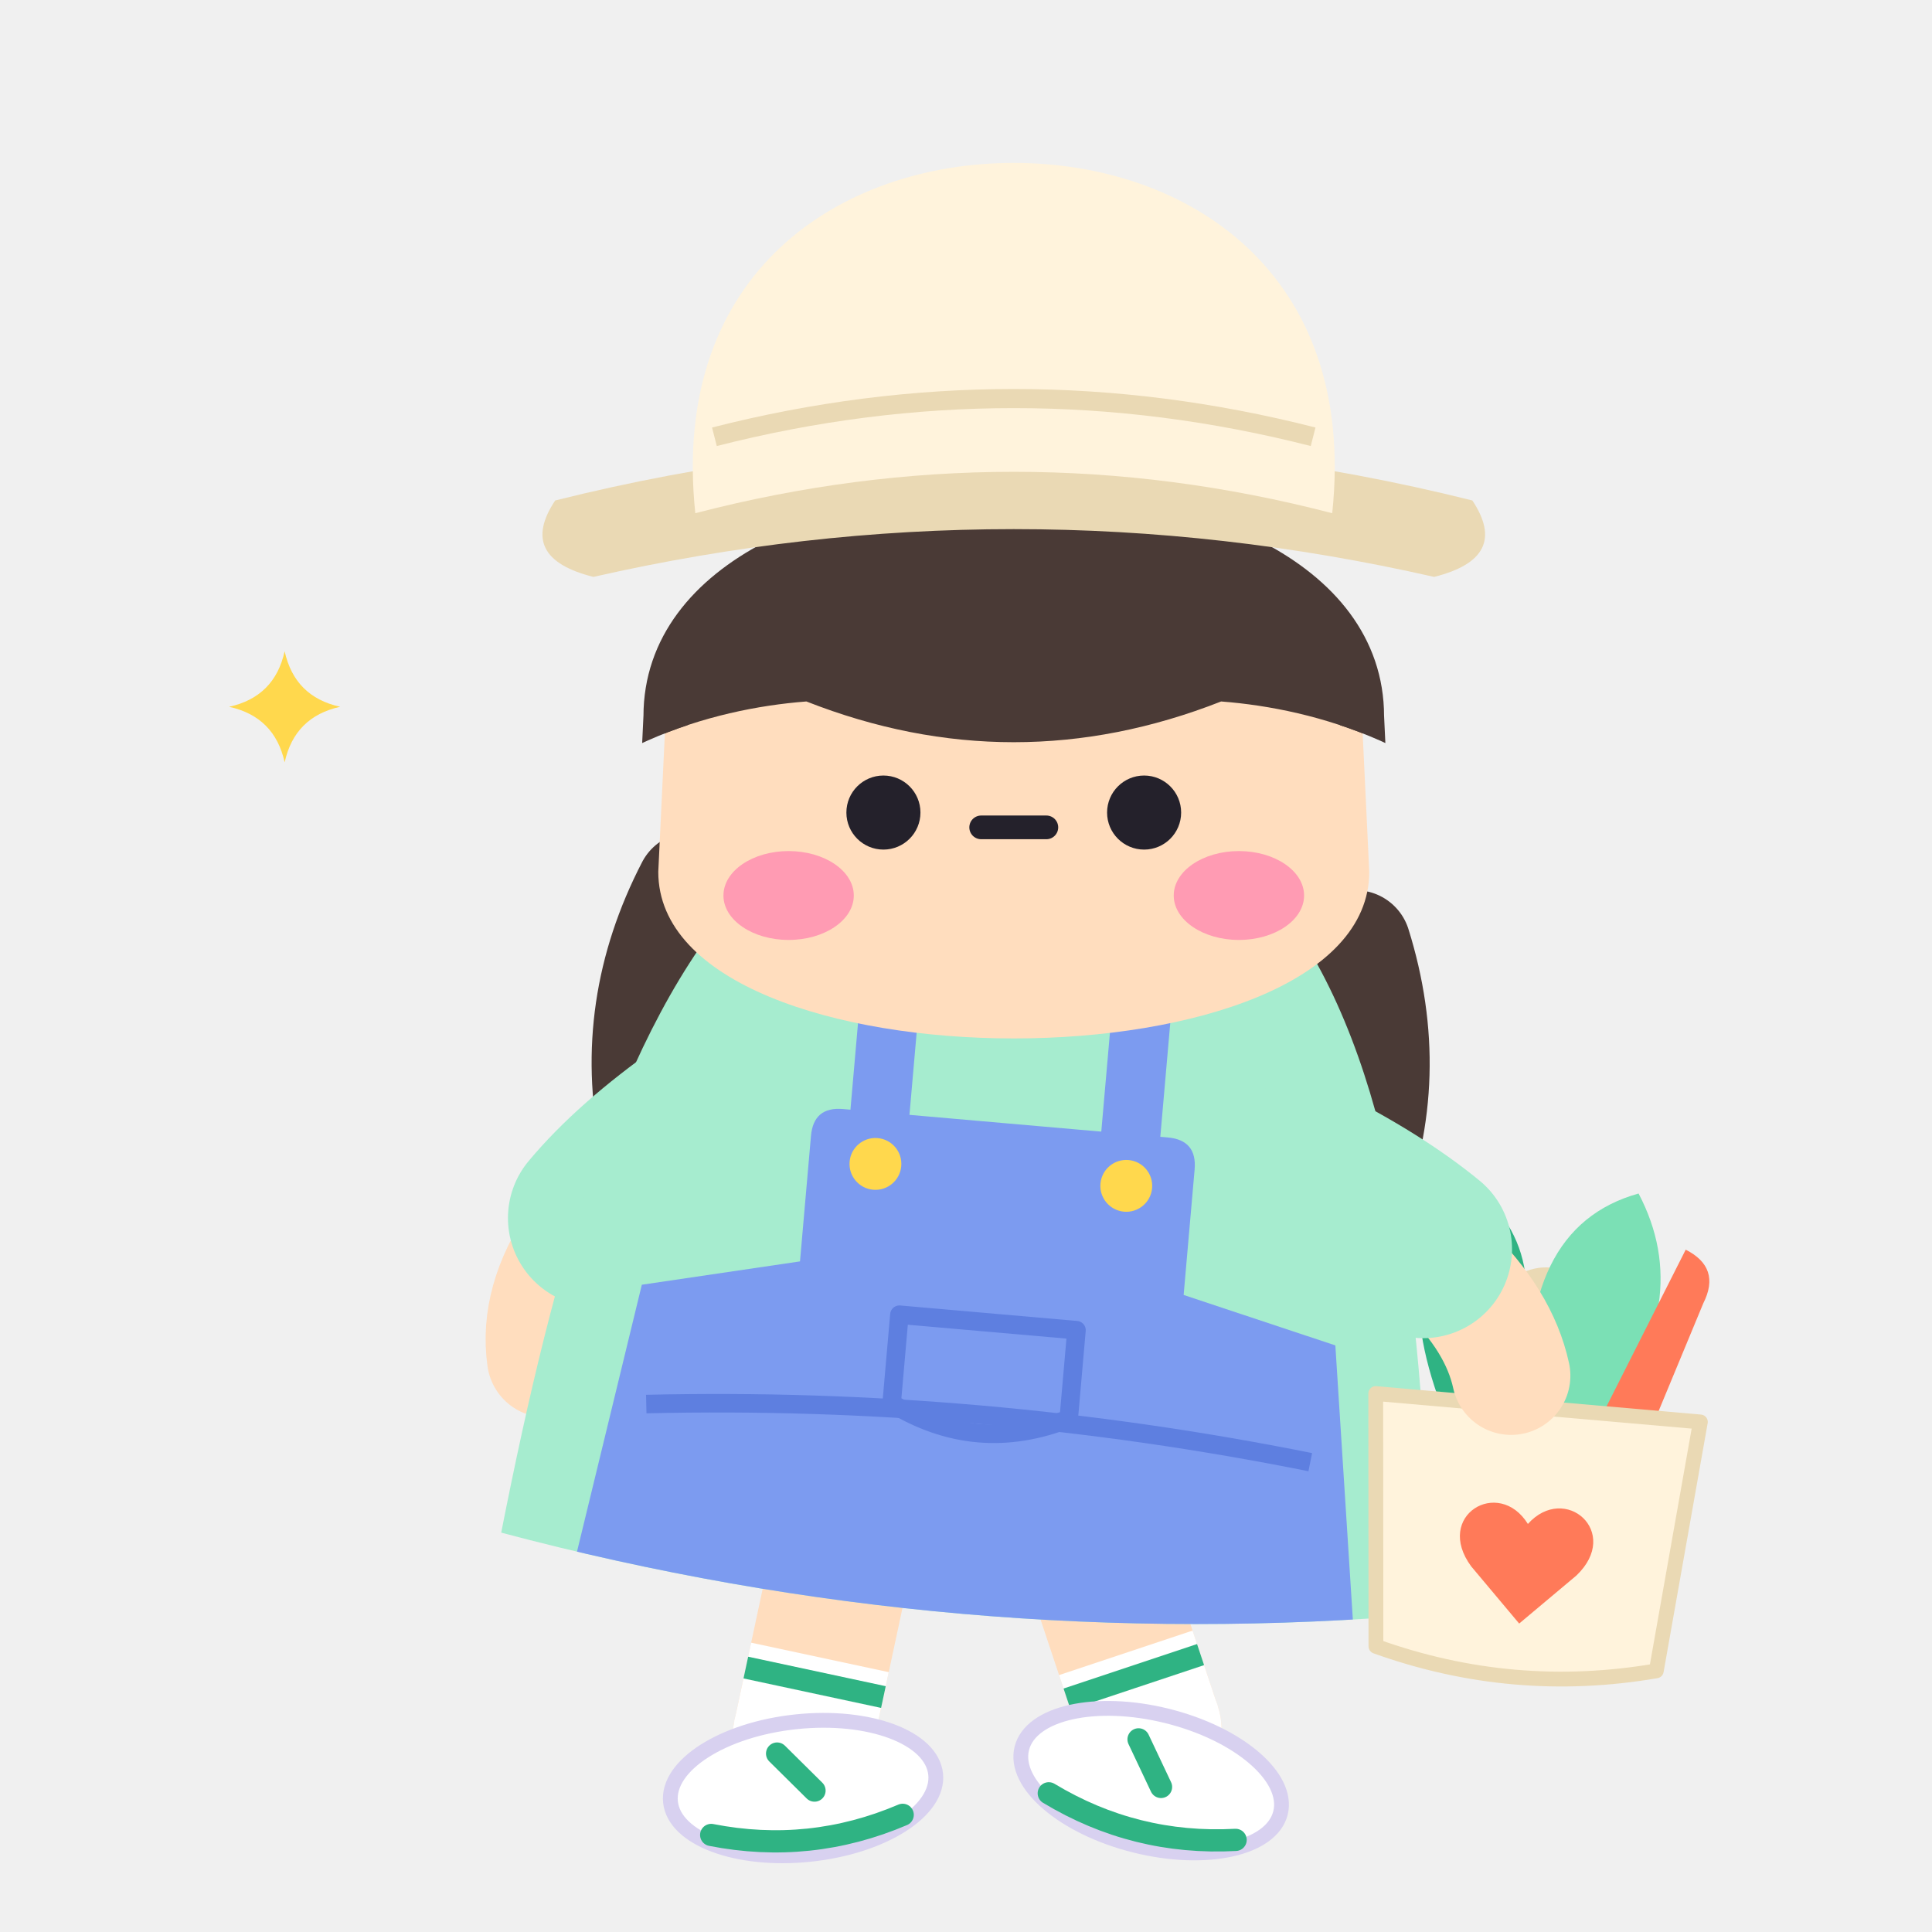
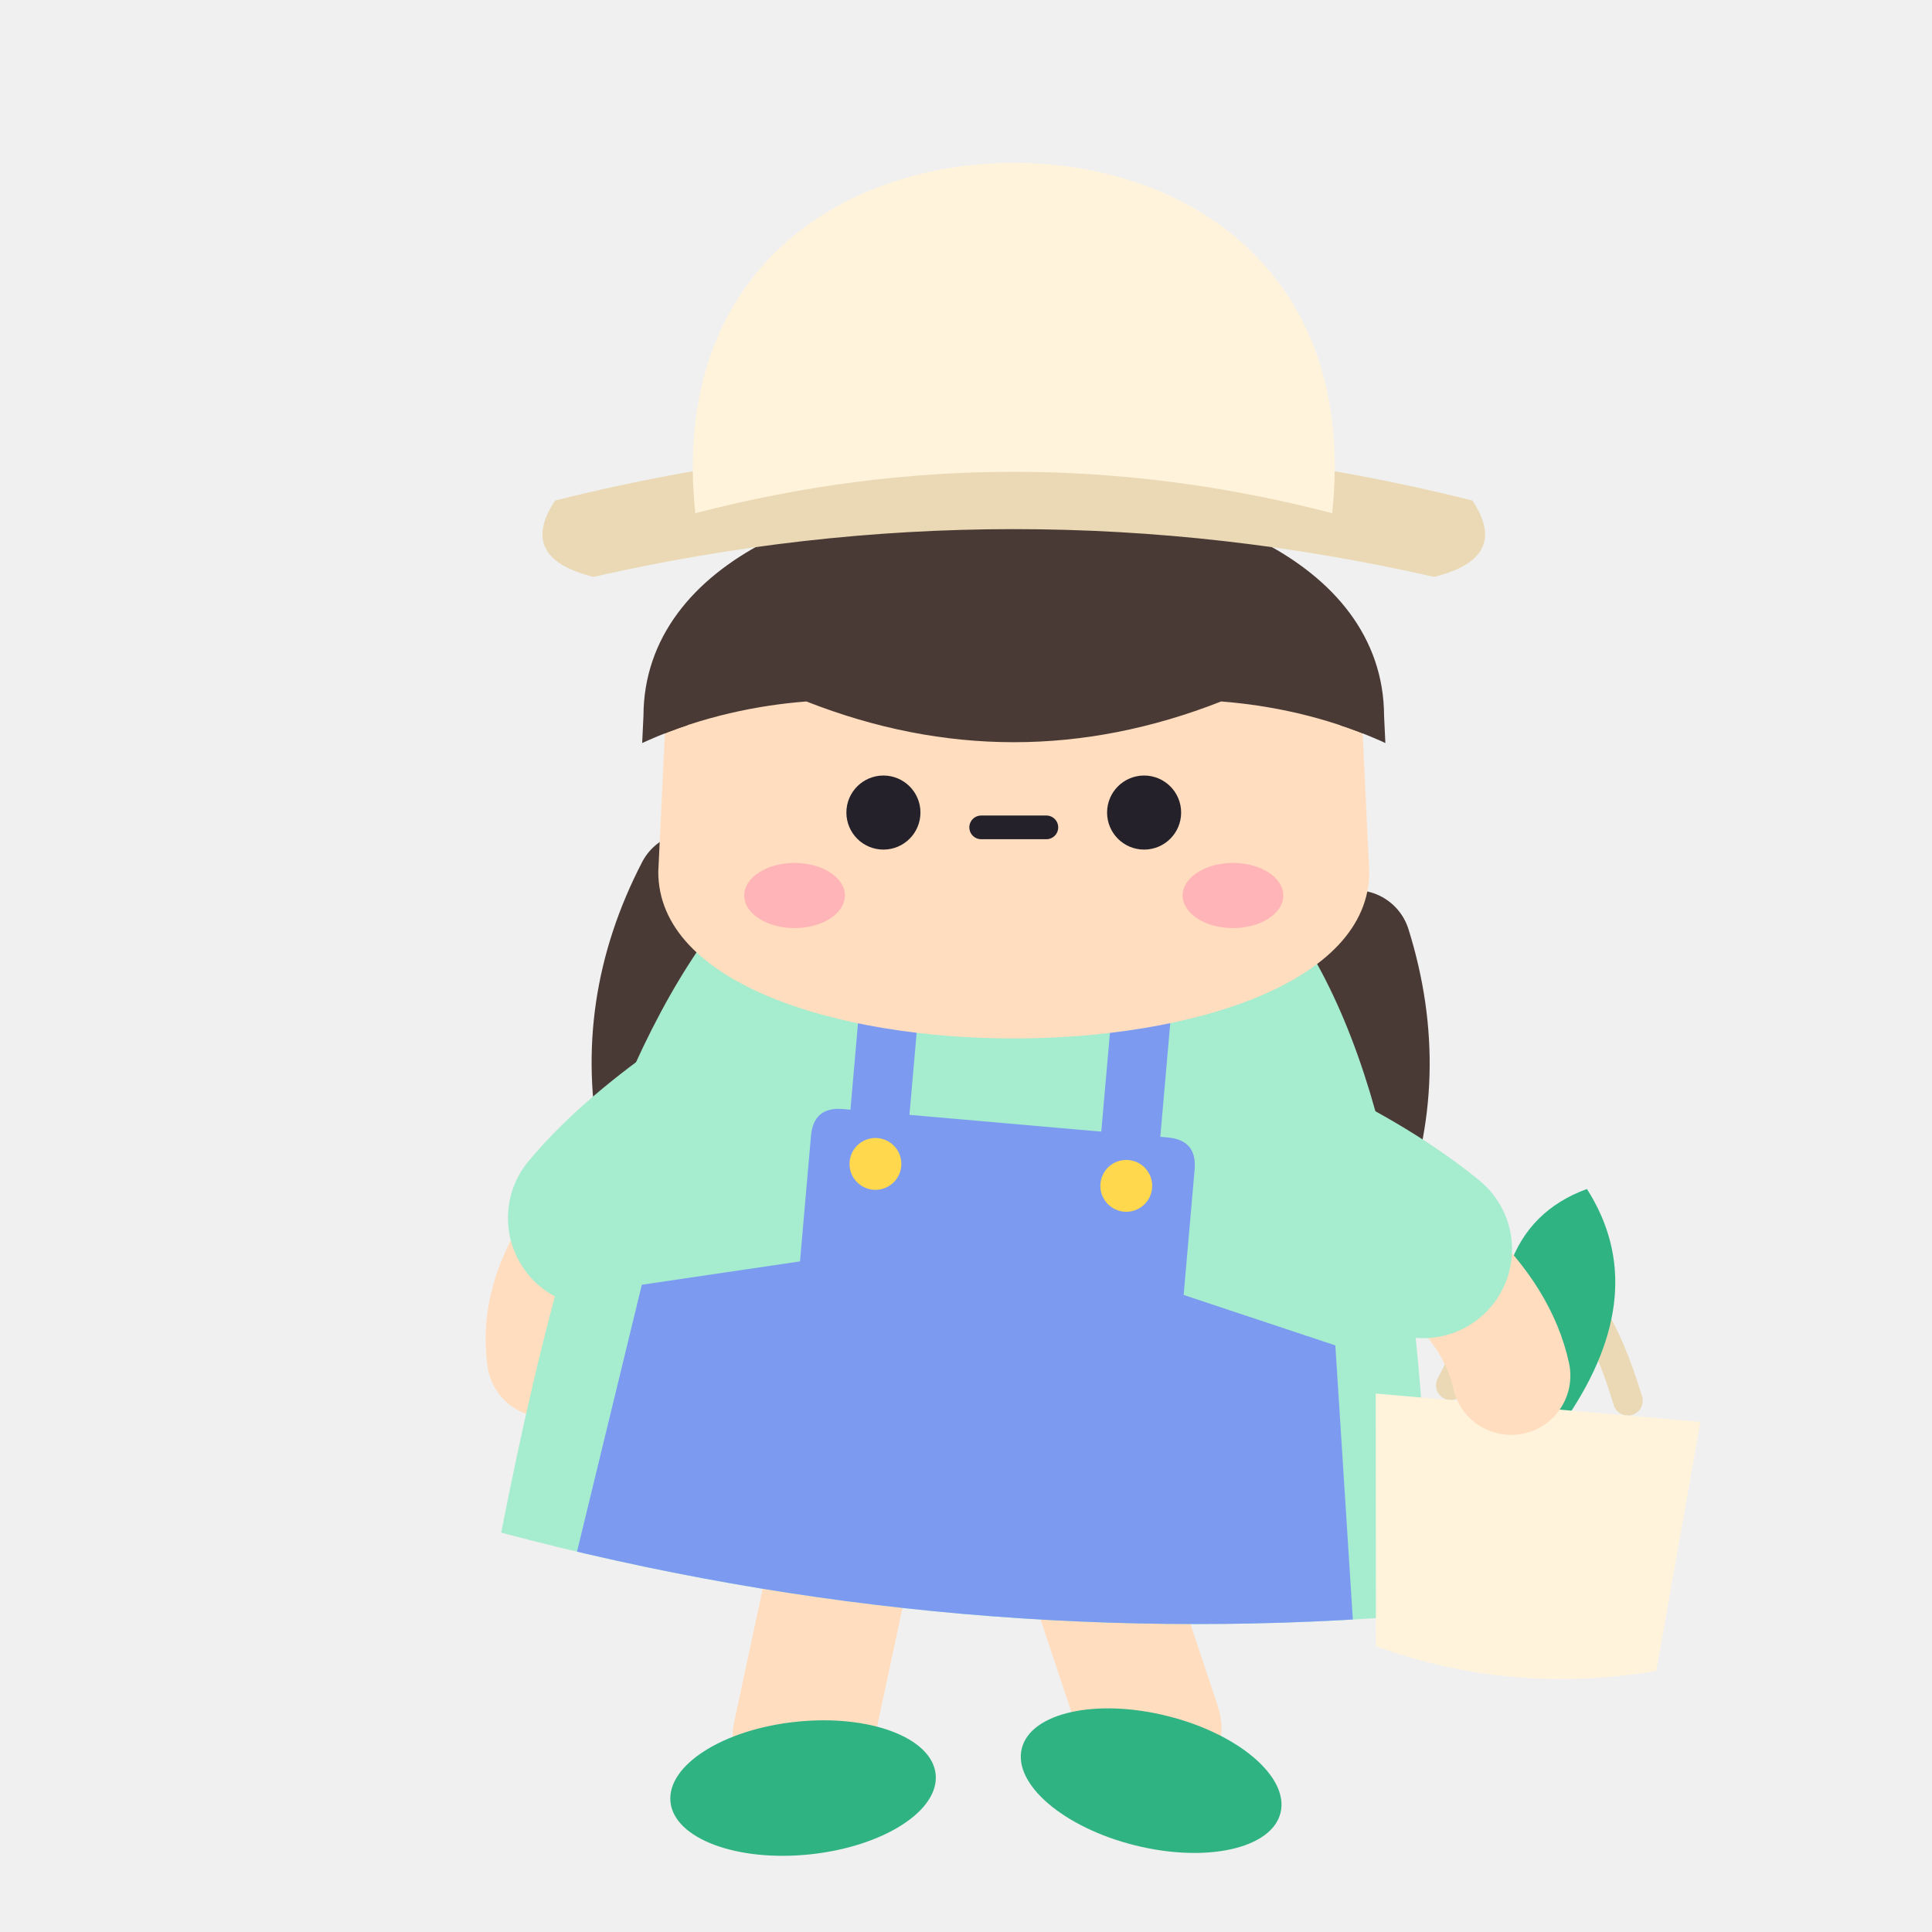
<svg xmlns="http://www.w3.org/2000/svg" viewBox="0 0 480 480" width="480" height="480">
  <g transform="translate(240 470) scale(0.92) translate(-240 -470)">
    <g>
      <path d="M208 372 L196 428" stroke="#FFDDBE" stroke-width="38" stroke-linecap="round" />
-       <path d="M200.56 406.72 L196 428" stroke="#FFFFFF" stroke-width="38" />
-       <circle cx="196" cy="428" r="19" fill="#FFFFFF" />
-       <path d="M217.698 417.421 L180.542 409.459" stroke="#2FB383" stroke-width="6" />
      <g transform="rotate(-6 196 442)">
-         <ellipse cx="196" cy="442" rx="36" ry="18" fill="#FFFFFF" stroke="#D8D1F0" stroke-width="4" />
-         <path d="M170 452 q26 8 52 0" stroke="#2FB383" stroke-width="6" stroke-linecap="round" fill="none" />
-         <path d="M190 432 l9 11" stroke="#2FB383" stroke-width="6" stroke-linecap="round" />
+         <ellipse cx="196" cy="442" rx="36" ry="18" fill="#2FB383" />
      </g>
      <path d="M272 372 L290 426" stroke="#FFDDBE" stroke-width="38" stroke-linecap="round" />
-       <path d="M283.16 405.48 L290 426" stroke="#FFFFFF" stroke-width="38" />
-       <circle cx="290" cy="426" r="19" fill="#FFFFFF" />
-       <path d="M303.345 405.952 L267.295 417.968" stroke="#2FB383" stroke-width="6" />
      <g transform="rotate(14 290 440)">
-         <ellipse cx="290" cy="440" rx="36" ry="18" fill="#FFFFFF" stroke="#D8D1F0" stroke-width="4" />
-         <path d="M264 450 q26 8 52 0" stroke="#2FB383" stroke-width="6" stroke-linecap="round" fill="none" />
-         <path d="M284 430 l9 11" stroke="#2FB383" stroke-width="6" stroke-linecap="round" />
+         <ellipse cx="290" cy="440" rx="36" ry="18" fill="#2FB383" />
      </g>
      <g transform="translate(0 0) rotate(5 240 384)">
        <path d="M150 206 q-14 34 -4 68 q6 24 -6 44" stroke="#4A3A36" stroke-width="30" stroke-linecap="round" fill="none" />
-         <rect x="130" y="296" width="36" height="16" rx="8" fill="#FF7A59" />
        <path d="M330 206 q14 34 4 68 q-6 24 6 44" stroke="#4A3A36" stroke-width="30" stroke-linecap="round" fill="none" />
-         <rect x="314" y="296" width="36" height="16" rx="8" fill="#FF7A59" />
        <path d="M160 268 Q115.0 306.0 122 336" stroke="#FFDDBE" stroke-width="32" stroke-linecap="round" fill="none" />
        <path d="M160 268 Q142.0 283.2 132.32 297.12" stroke="#A6ECCF" stroke-width="48" stroke-linecap="round" fill="none" />
        <clipPath id="c9">
          <path d="M164 206 C134 246 122 310 114 384 Q240 406 366 384 C358 310 346 246 316 206 Z" />
        </clipPath>
        <path d="M164 206 C134 246 122 310 114 384 Q240 406 366 384 C358 310 346 246 316 206 Z" fill="#A6ECCF" />
        <g clip-path="url(#c9)">
          <path d="M206 214 V270 M274 214 V270" stroke="#7C9BF0" stroke-width="16" stroke-linecap="round" />
          <path d="M196 262 H284 Q292 262 292 270 V304 L334 314 L348 406 H132 L146 314 L188 304 V270 Q188 262 196 262 Z" fill="#7C9BF0" />
          <circle cx="206" cy="276" r="7" fill="#FFD84D" />
          <circle cx="274" cy="276" r="7" fill="#FFD84D" />
-           <path d="M216 316 H264 V340 Q240 352 216 340 Z" fill="none" stroke="#5E7FE0" stroke-width="5" stroke-linejoin="round" />
-           <path d="M150 346 Q240 336 330 346" stroke="#5E7FE0" stroke-width="5" fill="none" />
        </g>
        <g transform="rotate(-5 240 236)">
          <path d="M146 152 C146 78 334 78 334 152 L336 194 C336 254 144 254 144 194 Z" fill="#FFDDBE" />
          <clipPath id="htoey">
            <path d="M100 40 H380 V190 C356 160 322 150 296 148 Q240 170 184 148 C158 150 124 160 100 190 Z" />
          </clipPath>
          <path d="M146 152 C146 78 334 78 334 152 L336 194 C336 254 144 254 144 194 Z" fill="#4A3A36" stroke="#4A3A36" stroke-width="12" stroke-linejoin="round" clip-path="url(#htoey)" />
          <g transform="translate(240 92) scale(0.86) translate(-240 -130)">
            <path d="M96 132 Q240 96 384 132 Q396 150 372 156 Q240 126 108 156 Q84 150 96 132 Z" fill="#EAD9B4" />
            <path d="M140 136 C132 60 186 26 240 26 C294 26 348 60 340 136 Q240 110 140 136 Z" fill="#FFF3DC" />
-             <path d="M146 112 Q240 88 334 112" stroke="#EAD9B4" stroke-width="6" fill="none" />
          </g>
          <g transform="translate(240 178) scale(0.8) translate(-240 -262)">
-             <ellipse cx="164" cy="290" rx="22" ry="15" fill="#FF8FB1" opacity="0.85" />
-             <ellipse cx="316" cy="290" rx="22" ry="15" fill="#FF8FB1" opacity="0.85" />
+             <ellipse cx="166" cy="290" rx="17" ry="11" fill="#FF8FB1" opacity="0.51" />
+             <ellipse cx="314" cy="290" rx="17" ry="11" fill="#FF8FB1" opacity="0.51" />
            <path d="M229 267 h22" stroke="#24212B" stroke-width="8" stroke-linecap="round" />
            <circle cx="196" cy="262" r="12.5" fill="#24212B" />
            <circle cx="284" cy="262" r="12.5" fill="#24212B" />
          </g>
        </g>
        <path d="M366 322 q24 -60 48 0" stroke="#EAD9B4" stroke-width="8" fill="none" stroke-linecap="round" />
-         <path d="M364 328 q-20 -42 6 -58 q24 18 8 58 z" fill="#2FB383" />
-         <path d="M388 328 q-8 -50 24 -62 q18 28 -4 62 z" fill="#7BE0B5" />
-         <path d="M406 330 l20 -50 q10 4 6 14 l-12 38 z" fill="#FF7A59" />
-         <path d="M346 326 h88 l-6 68 q-38 10 -76 0 z" fill="#FFF3DC" stroke="#EAD9B4" stroke-width="4" stroke-linejoin="round" />
-         <path transform="translate(390 362) scale(0.75)" d="M0 -6 c-12 -16 -34 0 -19 17 l19 19 l19 -19 c15 -17 -7 -33 -19 -17 z" fill="#FF7A59" />
+         <path d="M382 328 q-14 -48 16 -62 q20 26 0 62 z" fill="#2FB383" />
+         <path d="M346 326 h88 l-6 68 q-38 10 -76 0 z" fill="#FFF3DC" />
        <path d="M320 268 Q373.0 289.0 382 318" stroke="#FFDDBE" stroke-width="32" stroke-linecap="round" fill="none" />
        <path d="M320 268 Q341.2 276.4 355.36 286.08" stroke="#A6ECCF" stroke-width="48" stroke-linecap="round" fill="none" />
      </g>
    </g>
-     <path d="M56 135 q2.7 12.3 15 15 q-12.3 2.7 -15 15 q-2.7 -12.3 -15 -15 q12.3 -2.7 15 -15 z" fill="#FFD84D" />
  </g>
</svg>
